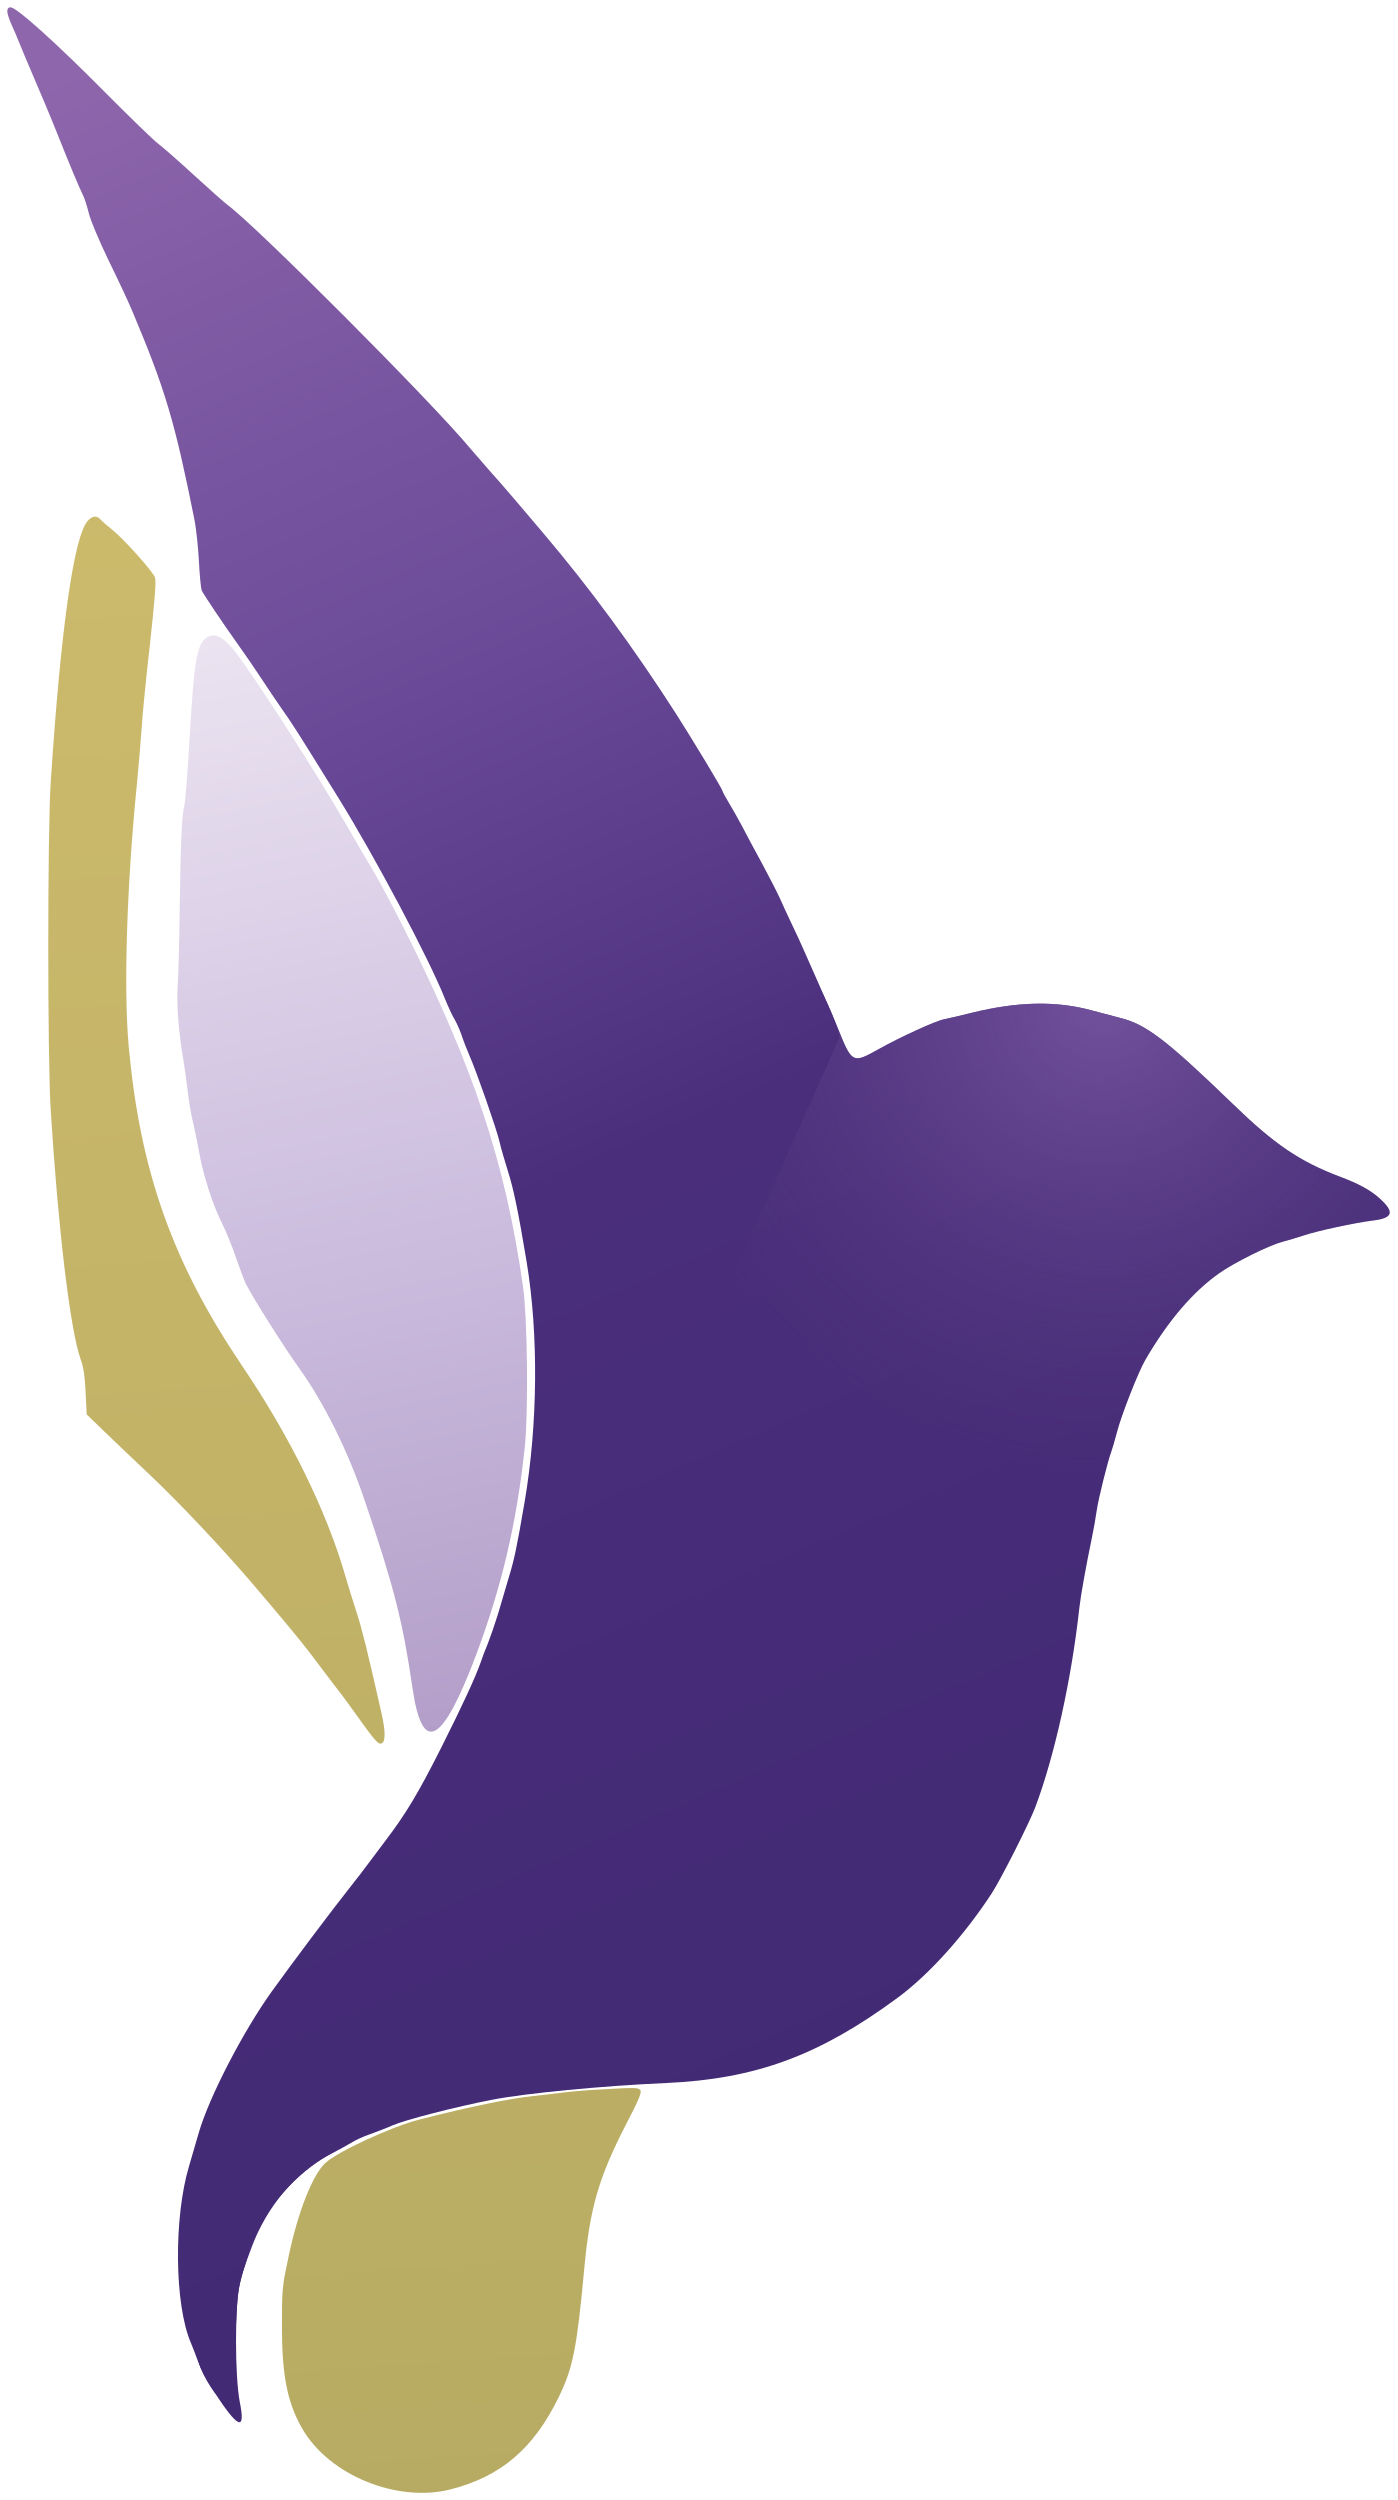
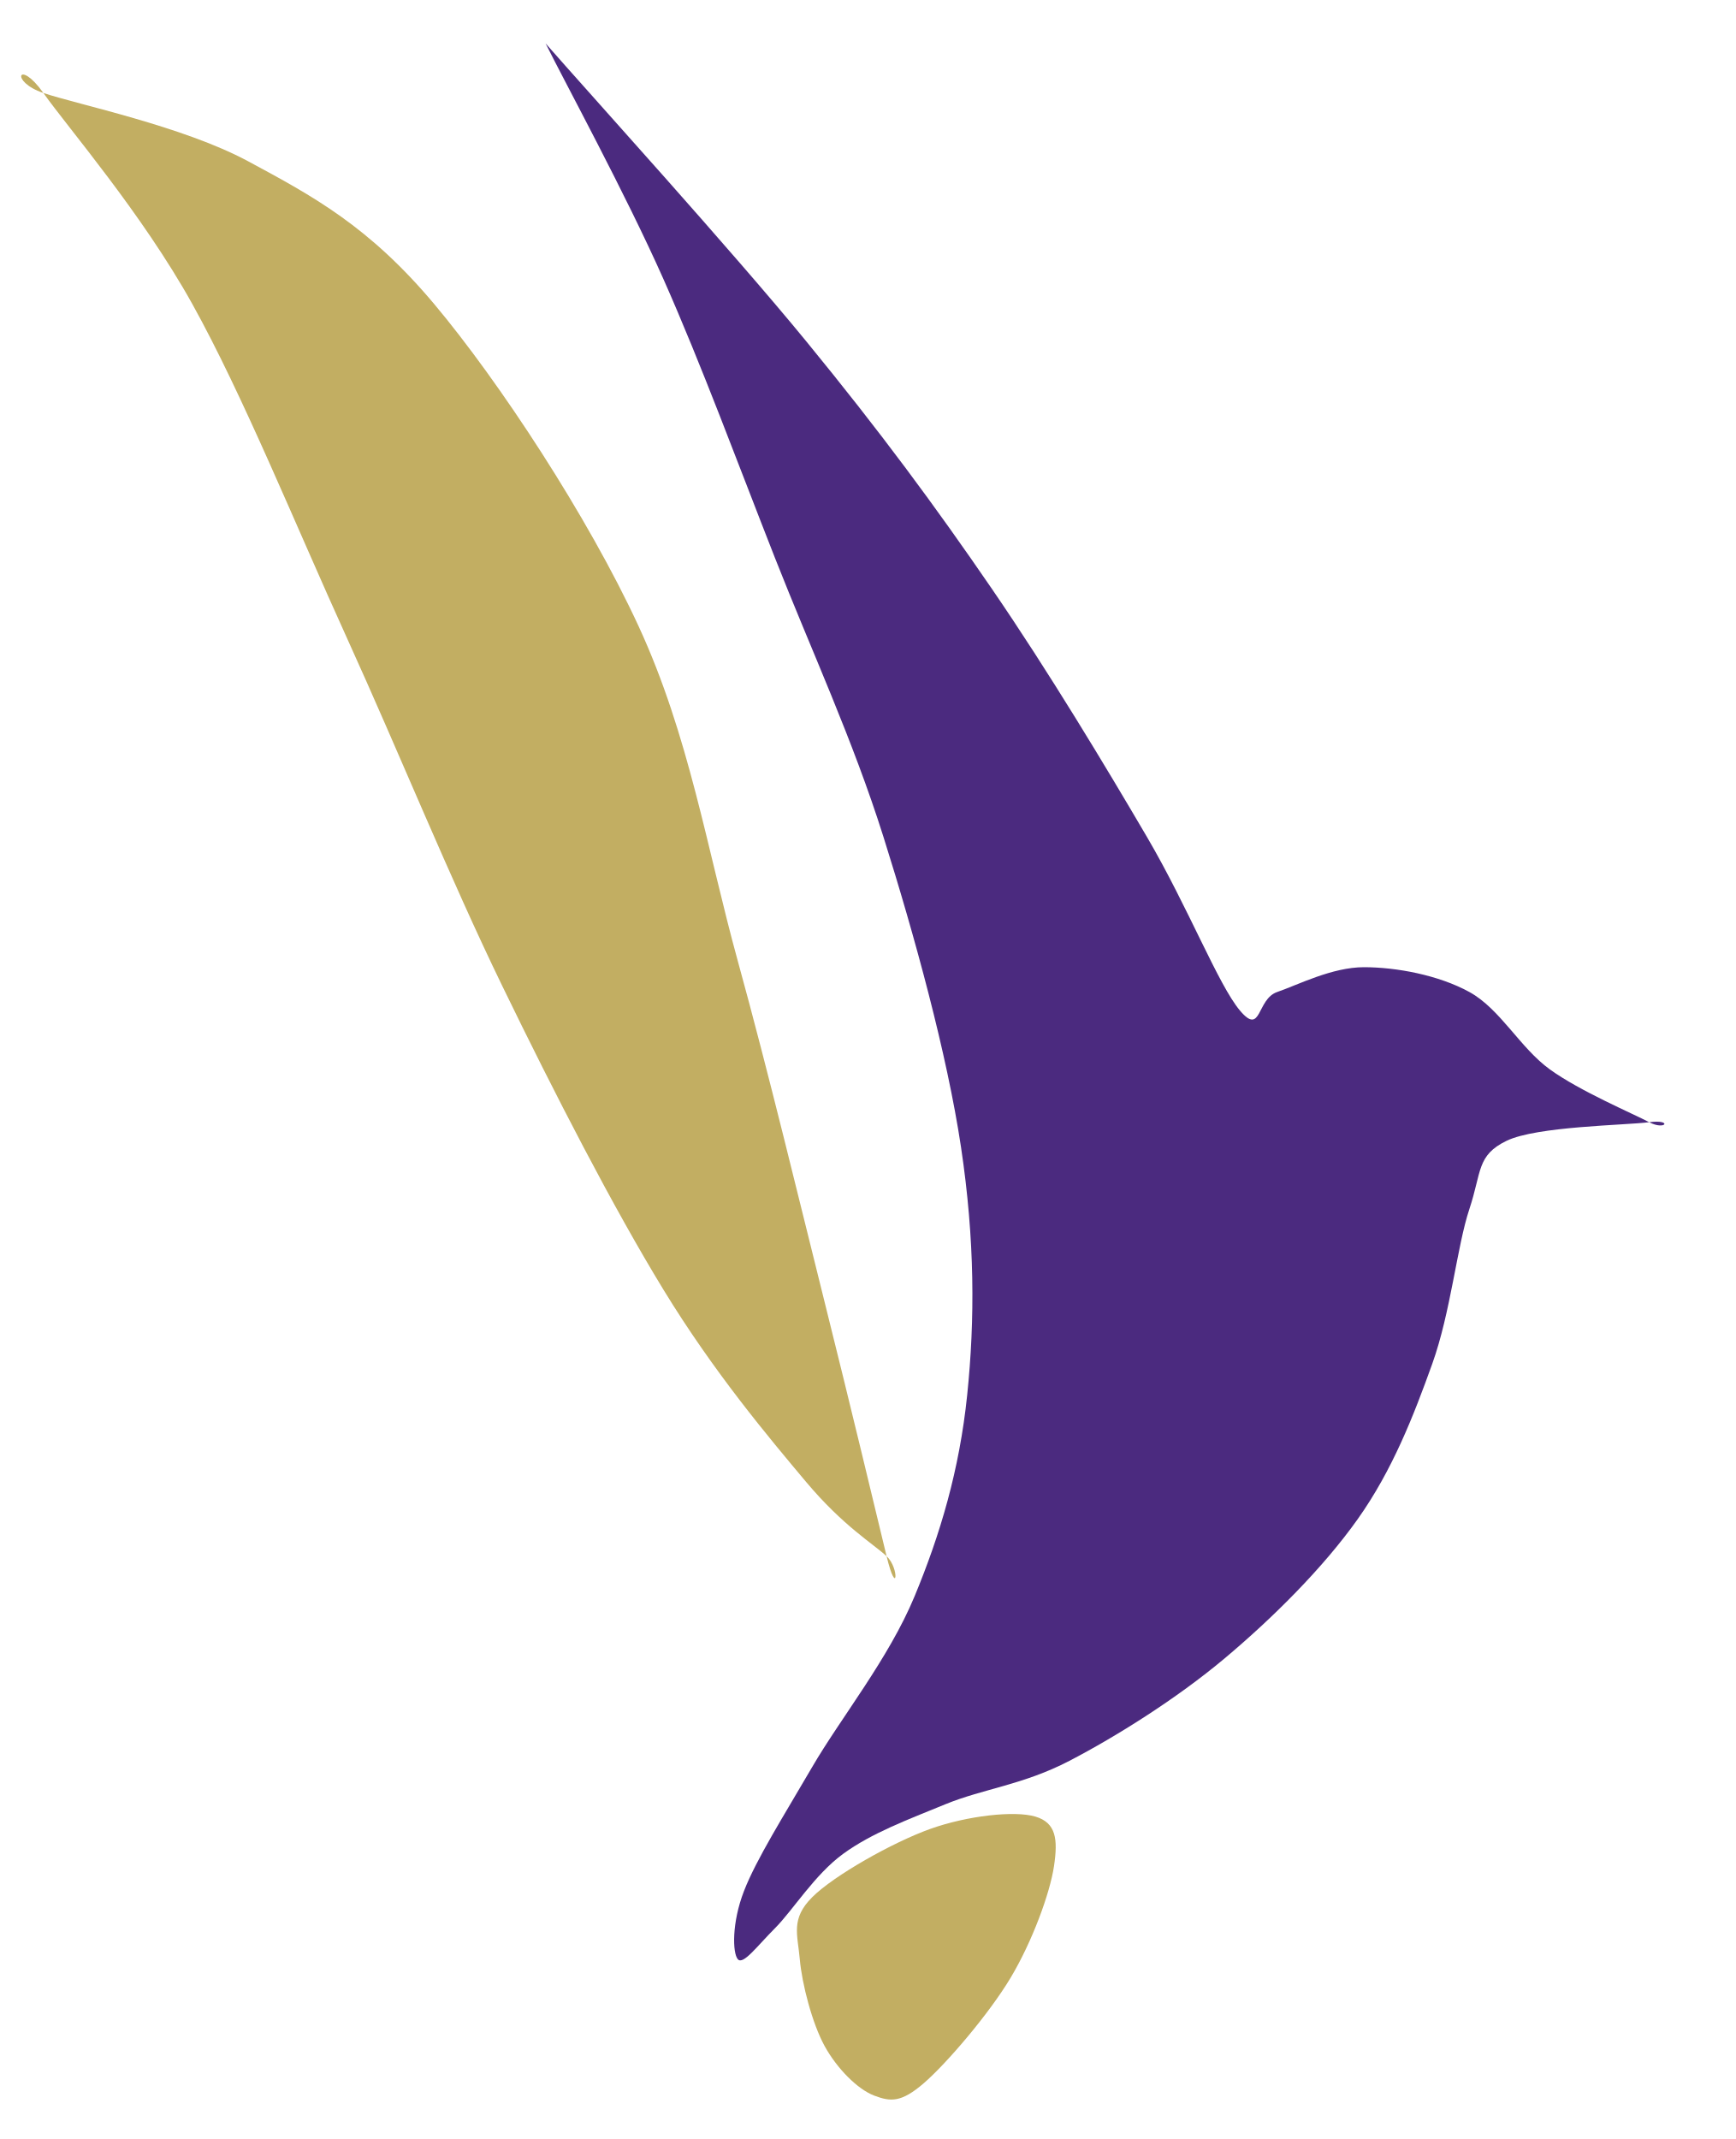
- <svg xmlns="http://www.w3.org/2000/svg" viewBox="15 13 766 1370" aria-hidden="true">
-   <defs>
-     <linearGradient id="sbP" gradientUnits="userSpaceOnUse" x1="800" y1="14400" x2="5600" y2="3300">
-       <stop offset="0" stop-color="#8E66AC" />
-       <stop offset="0.32" stop-color="#6A4A98" />
-       <stop offset="0.55" stop-color="#4A2E7C" />
-       <stop offset="1" stop-color="#422A74" />
-     </linearGradient>
-     <linearGradient id="sbL" gradientUnits="userSpaceOnUse" x1="1200" y1="11500" x2="2600" y2="5000">
-       <stop offset="0" stop-color="#EEE7F2" />
-       <stop offset="0.55" stop-color="#CDBEDF" />
-       <stop offset="1" stop-color="#B19CC7" />
-     </linearGradient>
-     <linearGradient id="sbG" gradientUnits="userSpaceOnUse" x1="0" y1="12300" x2="800" y2="300">
-       <stop offset="0" stop-color="#CDBB6C" />
-       <stop offset="1" stop-color="#B6AA62" />
-     </linearGradient>
-     <radialGradient id="sbH" gradientUnits="userSpaceOnUse" cx="6200" cy="9200" r="2600">
-       <stop offset="0" stop-color="#7A58A3" stop-opacity=".85" />
-       <stop offset="1" stop-color="#573A7F" stop-opacity="0" />
-     </radialGradient>
-   </defs>
-   <g class="sb-wing-far">
-     <g transform="translate(0,1480) scale(0.1,-0.1)" fill="url(#sbG)">
-       <path d="M632 11817 c-77 -81 -149 -593 -204 -1432 -18 -270 -18 -1525 0 -1800 41 -657 108 -1210 164 -1364 15 -39 23 -92 27 -179 l6 -123 95 -92 c52 -51 167 -159 254 -242 155 -146 398 -404 561 -595 171 -201 260 -308 314 -379 31 -41 85 -113 121 -160 36 -46 75 -98 87 -115 141 -197 160 -221 178 -221 28 0 30 59 6 165 -80 354 -106 458 -137 555 -20 60 -46 146 -59 190 -103 361 -305 772 -570 1163 -380 564 -558 1066 -620 1752 -28 314 -10 882 45 1430 10 107 22 245 26 305 3 61 23 266 45 458 28 256 36 354 28 373 -13 35 -173 213 -235 262 -27 21 -55 46 -63 55 -19 23 -44 21 -69 -6z" />
-     </g>
+ <svg xmlns="http://www.w3.org/2000/svg" viewBox="0 30 560 690" aria-hidden="true">
+   <g class="sb-wing-back" fill="#C2AE62">
+     <path d="M14,60C3.0,56.3 6.0,48.7 14,60C22.0,71.3 45.7,98.7 62,128C78.3,157.3 95.3,199.3 112,236C128.7,272.7 145.0,313.0 162,348C179.0,383.0 197.7,419.3 214,446C230.3,472.7 248.0,493.7 260,508C272.0,522.3 281.7,528.0 286,532C290.3,536.0 289.3,545.7 286,532C282.7,518.3 274.0,482.0 266,450C258.0,418.0 248.0,376.3 238,340C228.0,303.7 222.3,267.3 206,232C189.7,196.7 161.0,153.0 140,128C119.0,103.0 101.0,93.3 80,82C59.0,70.7 25.0,63.7 14,60Z" />
  </g>
-   <g class="sb-wing-near">
-     <g transform="translate(0,1480) scale(0.1,-0.1)" fill="url(#sbL)">
-       <path d="M1287 11179 c-57 -33 -73 -122 -97 -538 -11 -190 -24 -364 -30 -386 -14 -59 -20 -192 -25 -550 -2 -176 -7 -370 -11 -432 -7 -113 4 -257 32 -418 7 -44 18 -123 24 -175 6 -52 18 -121 26 -153 8 -32 24 -108 35 -170 24 -133 73 -285 127 -394 22 -43 56 -127 76 -188 21 -60 45 -123 53 -140 41 -81 208 -345 294 -465 137 -192 269 -458 360 -730 158 -466 207 -659 259 -1018 54 -373 163 -316 351 184 140 375 221 722 265 1135 20 197 15 701 -10 879 -96 678 -270 1202 -651 1960 -63 124 -137 263 -165 310 -29 47 -97 164 -152 260 -162 282 -533 859 -620 962 -57 69 -102 90 -141 67z" />
-     </g>
+   <g class="sb-tail" fill="#C2AE62">
+     <path d="M262,642C269.0,635.0 288.0,624.3 300,620C312.0,615.7 327.3,614.0 334,616C340.7,618.0 341.3,623.3 340,632C338.7,640.7 333.0,656.3 326,668C319.0,679.7 305.3,695.7 298,702C290.7,708.3 287.3,708.0 282,706C276.7,704.0 270.0,697.3 266,690C262.0,682.7 258.7,670.0 258,662C257.3,654.0 255.0,649.0 262,642Z" />
  </g>
-   <g class="sb-tail">
-     <g transform="translate(0,1480) scale(0.1,-0.1)" fill="url(#sbG)">
-       <path d="M3430 3219 c-69 -3 -163 -12 -210 -18 -47 -6 -112 -14 -145 -17 -124 -12 -357 -60 -630 -130 -151 -39 -448 -176 -513 -238 -69 -65 -149 -267 -199 -505 -37 -172 -38 -181 -38 -391 0 -269 30 -418 112 -560 147 -254 518 -406 811 -332 277 70 457 224 595 508 77 160 98 264 138 694 31 340 79 505 230 799 71 136 87 176 78 187 -12 15 -24 15 -229 3z" />
-     </g>
-   </g>
-   <g class="sb-body">
-     <g transform="translate(0,1480) scale(0.1,-0.1)" fill="url(#sbP)">
-       <path d="M4588 9263 c-17 -20 -2953 -6539 -3025 -6717 -25 -60 -63 -146 -85 -190 -96 -190 -248 -540 -248 -571 0 -57 26 -119 92 -220 133 -205 175 -222 142 -58 -27 140 -28 530 0 648 20 85 75 255 96 296 89 172 254 340 410 419 35 18 82 44 104 57 21 14 69 36 105 48 36 13 91 34 122 48 65 29 351 103 544 140 182 36 610 77 955 92 491 22 839 150 1270 468 172 127 365 342 515 572 50 77 207 387 239 473 105 280 198 699 241 1092 7 65 38 236 66 370 11 52 24 125 29 162 9 64 60 269 80 323 5 14 19 60 30 103 23 92 118 335 157 401 124 213 259 371 403 473 85 60 275 154 348 173 31 8 84 24 117 35 78 26 280 69 375 81 114 13 125 46 39 123 -49 44 -111 78 -214 117 -221 83 -360 177 -589 399 -368 355 -477 438 -622 473 -32 8 -104 27 -159 42 -192 51 -399 46 -645 -14 -63 -16 -133 -32 -154 -36 -46 -8 -241 -97 -364 -166 -140 -78 -143 -77 -222 120 -93 227 -117 263 -152 224z" />
-     </g>
-     <g transform="translate(0,1480) scale(0.1,-0.1)" fill="url(#sbH)">
-       <path d="M4588 9263 c-17 -20 -2953 -6539 -3025 -6717 -25 -60 -63 -146 -85 -190 -96 -190 -248 -540 -248 -571 0 -57 26 -119 92 -220 133 -205 175 -222 142 -58 -27 140 -28 530 0 648 20 85 75 255 96 296 89 172 254 340 410 419 35 18 82 44 104 57 21 14 69 36 105 48 36 13 91 34 122 48 65 29 351 103 544 140 182 36 610 77 955 92 491 22 839 150 1270 468 172 127 365 342 515 572 50 77 207 387 239 473 105 280 198 699 241 1092 7 65 38 236 66 370 11 52 24 125 29 162 9 64 60 269 80 323 5 14 19 60 30 103 23 92 118 335 157 401 124 213 259 371 403 473 85 60 275 154 348 173 31 8 84 24 117 35 78 26 280 69 375 81 114 13 125 46 39 123 -49 44 -111 78 -214 117 -221 83 -360 177 -589 399 -368 355 -477 438 -622 473 -32 8 -104 27 -159 42 -192 51 -399 46 -645 -14 -63 -16 -133 -32 -154 -36 -46 -8 -241 -97 -364 -166 -140 -78 -143 -77 -222 120 -93 227 -117 263 -152 224z" />
-     </g>
-   </g>
-   <g class="sb-wing">
-     <g transform="translate(0,1480) scale(0.1,-0.1)" fill="url(#sbP)">
-       <path d="M190 14608 c0 -13 10 -43 21 -68 12 -25 33 -76 49 -115 15 -38 45 -108 65 -155 51 -118 110 -259 150 -360 53 -134 112 -275 129 -308 9 -17 23 -61 32 -98 9 -39 55 -149 110 -263 53 -108 111 -232 129 -276 182 -432 233 -606 341 -1145 9 -47 20 -148 24 -225 4 -77 11 -149 15 -160 10 -22 113 -176 205 -305 34 -47 92 -132 130 -190 38 -58 87 -130 108 -160 38 -52 102 -152 218 -340 29 -47 68 -110 87 -140 201 -324 499 -885 586 -1105 18 -44 41 -94 52 -111 11 -18 28 -57 39 -88 10 -31 30 -82 44 -114 39 -88 147 -399 163 -467 7 -33 29 -107 47 -165 30 -93 57 -224 102 -495 66 -399 61 -892 -11 -1315 -44 -256 -56 -313 -87 -415 -16 -55 -43 -145 -59 -200 -17 -55 -42 -127 -55 -160 -14 -33 -32 -80 -40 -105 -28 -80 -97 -230 -215 -465 -128 -254 -195 -365 -309 -515 -27 -36 -68 -90 -90 -120 -22 -30 -67 -89 -100 -130 -100 -126 -320 -419 -432 -575 -156 -218 -341 -575 -398 -770 -10 -33 -34 -116 -54 -185 -85 -285 -80 -760 10 -969 9 -20 26 -65 39 -101 33 -96 110 -212 137 -208 53 8 62 52 69 323 7 277 13 311 89 513 83 220 238 405 425 506 28 15 57 36 64 47 20 33 2720 6037 2727 6065 7 29 -6 69 -88 254 -33 74 -75 171 -95 215 -19 44 -52 116 -74 161 -21 45 -52 110 -67 145 -16 35 -60 120 -97 189 -38 69 -86 159 -107 200 -22 41 -55 100 -74 131 -19 31 -34 60 -34 63 0 10 -165 283 -253 421 -234 365 -476 694 -727 990 -25 29 -90 106 -145 171 -55 65 -125 145 -155 178 -30 34 -77 88 -105 121 -212 255 -1169 1215 -1328 1332 -16 12 -100 86 -186 165 -86 79 -174 156 -196 172 -22 16 -155 145 -296 287 -264 266 -478 459 -511 459 -12 0 -18 -7 -18 -22z" />
-     </g>
+   <g class="sb-front" fill="#4B2A7F">
+     <path d="M176,44C176.0,44.0 169.7,31.3 176,44C182.3,56.7 201.7,92.3 214,120C226.3,147.7 238.2,180.0 250,210C261.8,240.0 275.0,268.3 285,300C295.0,331.7 305.5,370.0 310,400C314.5,430.0 314.5,455.8 312,480C309.5,504.2 303.3,525.0 295,545C286.7,565.0 271.2,584.2 262,600C252.8,615.8 244.0,629.7 240,640C236.0,650.3 236.3,660.0 238,662C239.7,664.0 244.3,657.7 250,652C255.7,646.3 262.8,634.7 272,628C281.2,621.3 292.8,617.0 305,612C317.2,607.0 330.0,605.8 345,598C360.0,590.2 379.5,578.0 395,565C410.5,552.0 426.8,535.8 438,520C449.2,504.2 456.0,486.7 462,470C468.0,453.3 470.0,432.0 474,420C478.0,408.0 476.3,402.7 486,398C495.7,393.3 524.3,393.0 532,392C539.7,391.0 537.3,394.8 532,392C526.7,389.2 509.7,382.0 500,375C490.3,368.0 484.0,355.5 474,350C464.0,344.5 450.3,342.0 440,342C429.7,342.0 418.7,347.7 412,350C405.3,352.3 407.0,364.3 400,356C393.0,347.7 383.3,322.7 370,300C356.7,277.3 338.3,246.7 320,220C301.7,193.3 284.0,169.3 260,140C236.0,110.7 190.0,60.0 176,44C162.0,28.0 176.0,44.0 176,44Z" />
  </g>
</svg>
